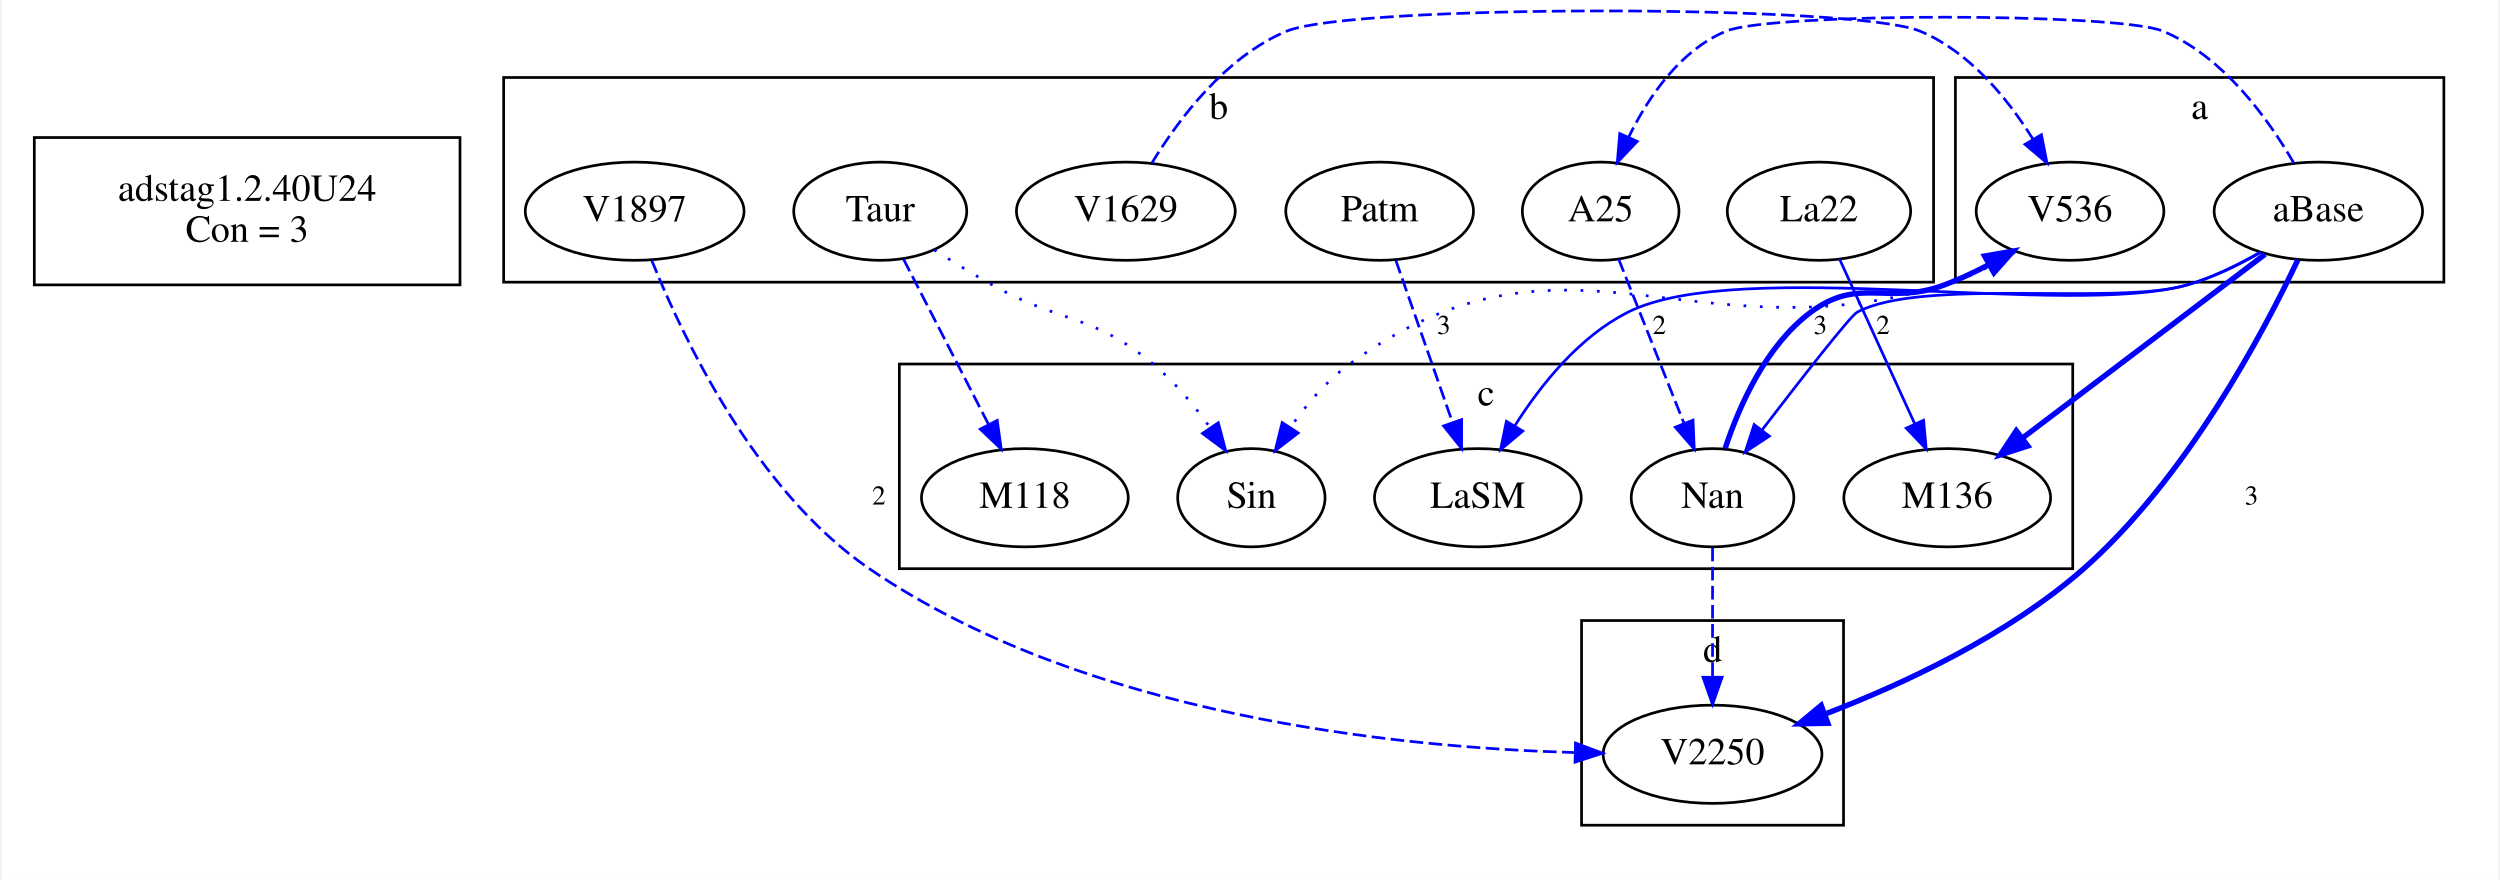
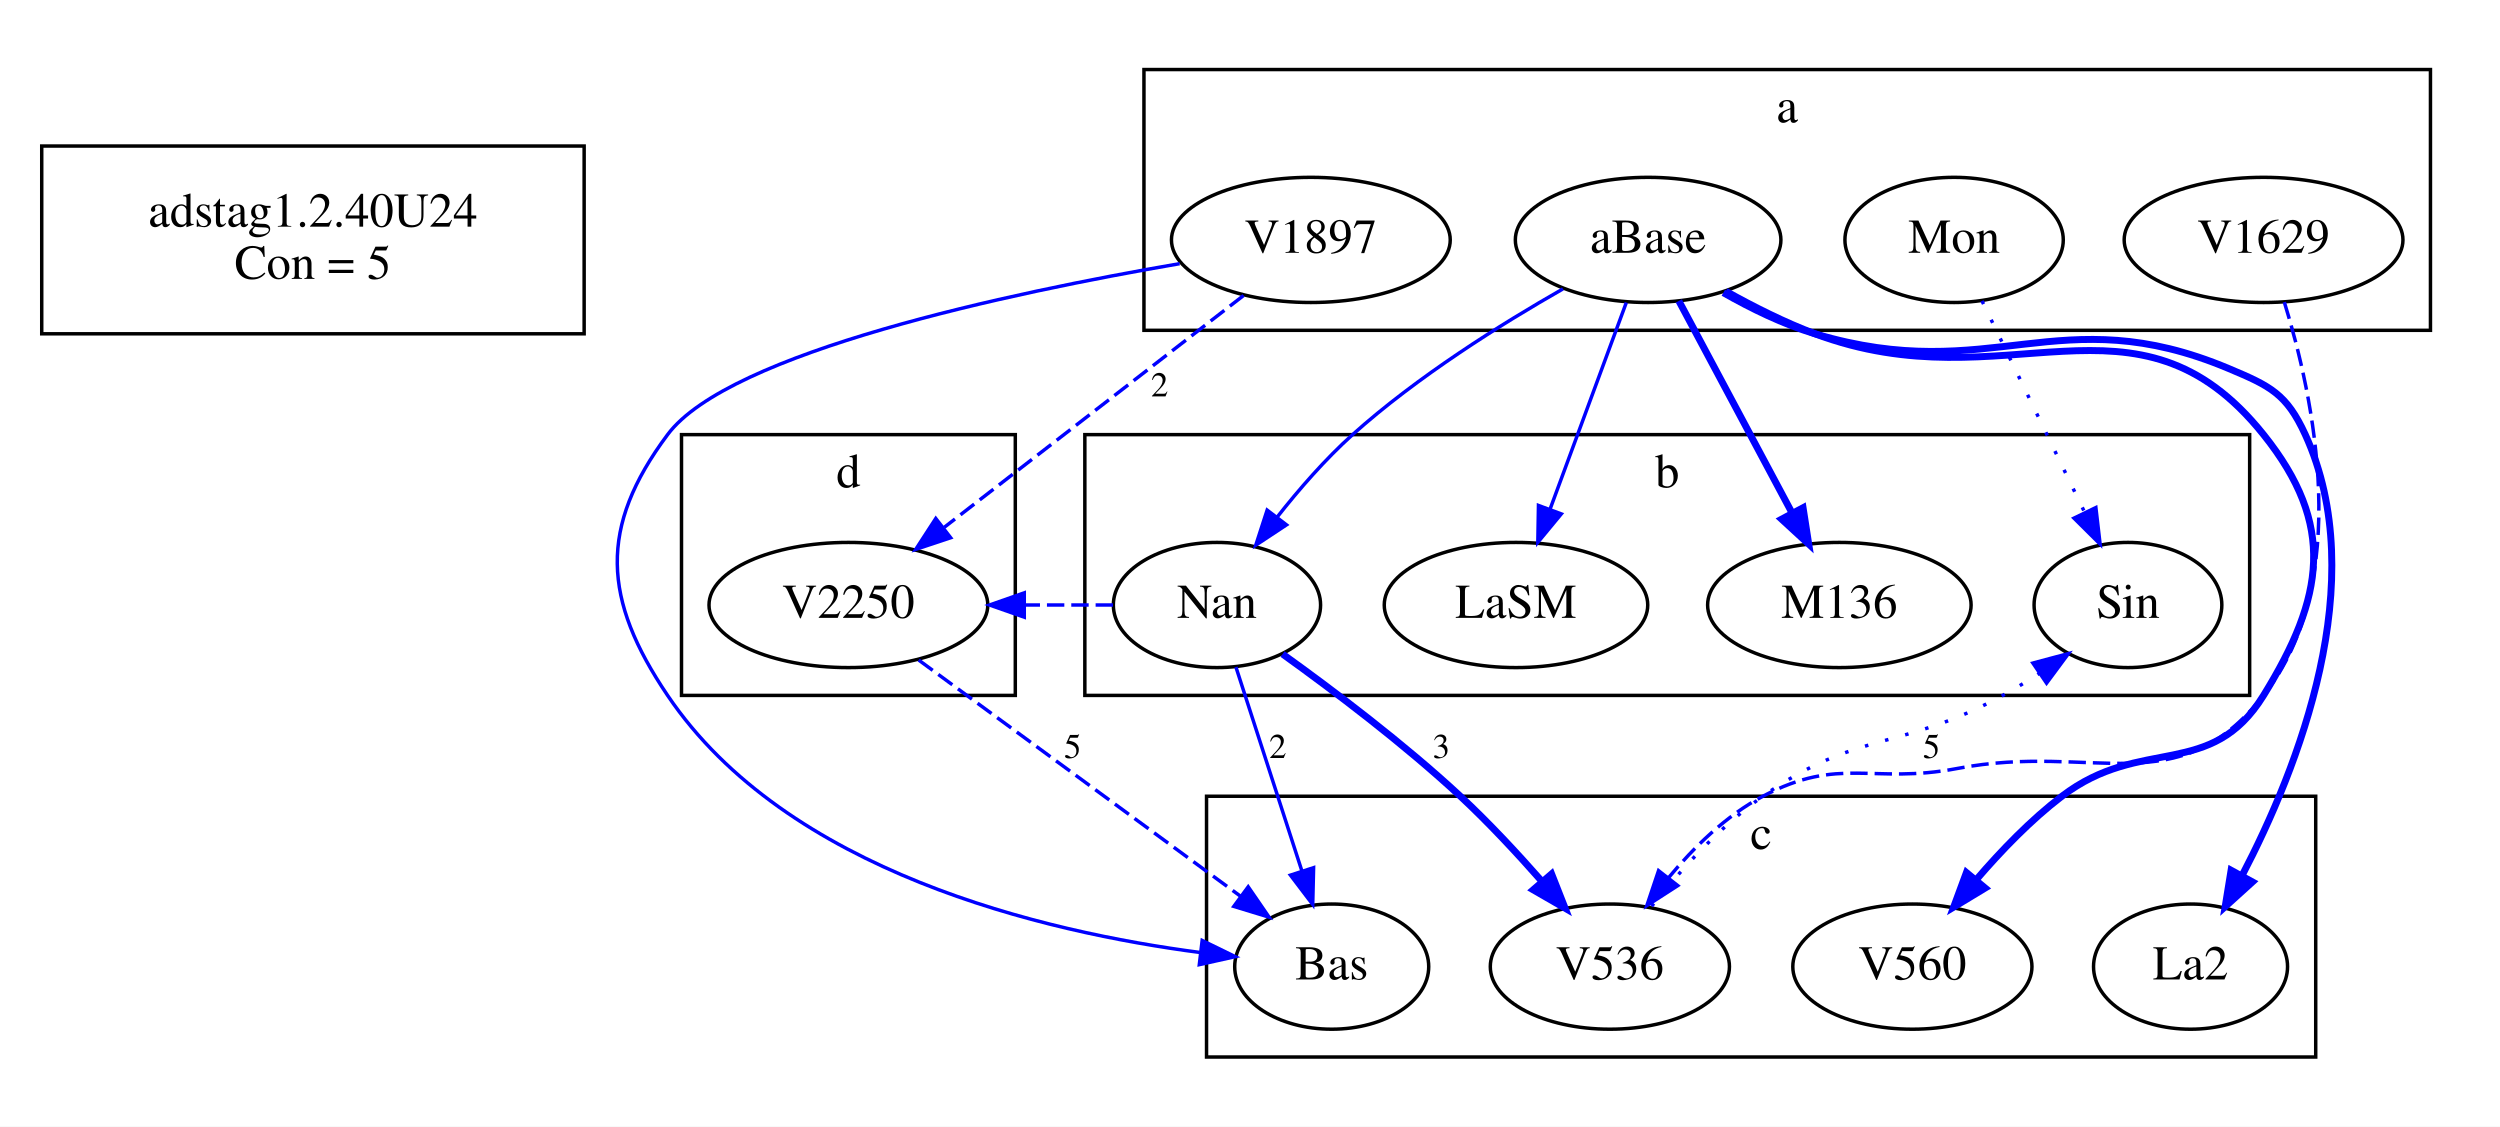
- <svg xmlns="http://www.w3.org/2000/svg" width="915pt" height="322pt" viewBox="0.00 0.00 915.00 322.40">
-   <g id="graph0" class="graph" transform="scale(1 1) rotate(0) translate(4 318.4)">
-     <polygon fill="white" stroke="transparent" points="-4,4 -4,-318.4 911,-318.4 911,4 -4,4" />
+ <svg xmlns="http://www.w3.org/2000/svg" width="719pt" height="324pt" viewBox="0.00 0.00 719.00 324.00">
+   <g id="graph0" class="graph" transform="scale(1 1) rotate(0) translate(4 320)">
+     <polygon fill="white" stroke="transparent" points="-4,4 -4,-320 715,-320 715,4 -4,4" />
    <g id="clust1" class="cluster">
-       <polygon fill="none" stroke="black" points="8,-214 8,-268 164,-268 164,-214 8,-214" />
+       <polygon fill="none" stroke="black" points="8,-224 8,-278 164,-278 164,-224 8,-224" />
    </g>
    <g id="clust2" class="cluster">
</g>
    <g id="clust3" class="cluster">
-       <polygon fill="none" stroke="black" points="712,-215 712,-290 891,-290 891,-215 712,-215" />
-       <text text-anchor="middle" x="801.5" y="-274.8" font-family="Times,serif" font-size="14.00">a</text>
+       <polygon fill="none" stroke="black" points="325,-225 325,-300 695,-300 695,-225 325,-225" />
+       <text text-anchor="middle" x="510" y="-284.8" font-family="Times,serif" font-size="14.00">a</text>
    </g>
    <g id="clust4" class="cluster">
-       <polygon fill="none" stroke="black" points="180,-215 180,-290 704,-290 704,-215 180,-215" />
-       <text text-anchor="middle" x="442" y="-274.8" font-family="Times,serif" font-size="14.00">b</text>
+       <polygon fill="none" stroke="black" points="308,-120 308,-195 643,-195 643,-120 308,-120" />
+       <text text-anchor="middle" x="475.5" y="-179.8" font-family="Times,serif" font-size="14.00">b</text>
    </g>
    <g id="clust5" class="cluster">
-       <polygon fill="none" stroke="black" points="325,-110 325,-185 755,-185 755,-110 325,-110" />
-       <text text-anchor="middle" x="540" y="-169.8" font-family="Times,serif" font-size="14.00">c</text>
+       <polygon fill="none" stroke="black" points="343,-16 343,-91 662,-91 662,-16 343,-16" />
+       <text text-anchor="middle" x="502.5" y="-75.8" font-family="Times,serif" font-size="14.00">c</text>
    </g>
    <g id="clust6" class="cluster">
-       <polygon fill="none" stroke="black" points="575,-16 575,-91 671,-91 671,-16 575,-16" />
-       <text text-anchor="middle" x="623" y="-75.8" font-family="Times,serif" font-size="14.00">d</text>
+       <polygon fill="none" stroke="black" points="192,-120 192,-195 288,-195 288,-120 192,-120" />
+       <text text-anchor="middle" x="240" y="-179.8" font-family="Times,serif" font-size="14.00">d</text>
    </g>
    <g id="node1" class="node">
-       <text text-anchor="middle" x="86" y="-244.8" font-family="Times,serif" font-size="14.00">adstag1.2.40U24</text>
-       <text text-anchor="middle" x="86" y="-229.8" font-family="Times,serif" font-size="14.00">Con = 3</text>
+       <text text-anchor="middle" x="86" y="-254.8" font-family="Times,serif" font-size="14.00">adstag1.2.40U24</text>
+       <text text-anchor="middle" x="86" y="-239.8" font-family="Times,serif" font-size="14.00">Con = 5</text>
    </g>
    <g id="node2" class="node">
-       <ellipse fill="none" stroke="black" cx="754" cy="-241" rx="34.39" ry="18" />
-       <text text-anchor="middle" x="754" y="-237.3" font-family="Times,serif" font-size="14.00">V536</text>
+       <ellipse fill="none" stroke="black" cx="373" cy="-251" rx="40.09" ry="18" />
+       <text text-anchor="middle" x="373" y="-247.3" font-family="Times,serif" font-size="14.00">V1897</text>
+     </g>
+     <g id="node13" class="node">
+       <ellipse fill="none" stroke="black" cx="379" cy="-42" rx="27.9" ry="18" />
+       <text text-anchor="middle" x="379" y="-38.3" font-family="Times,serif" font-size="14.00">Bas</text>
+     </g>
+     <g id="edge12" class="edge">
+       <path fill="none" stroke="blue" d="M335.26,-244.17C286.46,-235.77 205.63,-218.63 188,-195 168.07,-168.28 169.35,-147.63 188,-120 222.24,-69.28 296.08,-51.96 341.26,-46.05" />
+       <polygon fill="blue" stroke="blue" points="341.74,-49.52 351.26,-44.87 340.92,-42.57 341.74,-49.52" />
+     </g>
+     <g id="node14" class="node">
+       <ellipse fill="none" stroke="black" cx="240" cy="-146" rx="40.09" ry="18" />
+       <text text-anchor="middle" x="240" y="-142.3" font-family="Times,serif" font-size="14.00">V2250</text>
+     </g>
+     <g id="edge5" class="edge">
+       <path fill="none" stroke="blue" stroke-dasharray="5,2" d="M353.66,-235.02C331.01,-217.48 293.31,-188.28 267.59,-168.36" />
+       <polygon fill="blue" stroke="blue" points="269.41,-165.35 259.36,-162 265.13,-170.89 269.41,-165.35" />
+       <text text-anchor="middle" x="329.5" y="-206" font-family="Times,serif" font-size="10.00">2</text>
+     </g>
+     <g id="node3" class="node">
+       <ellipse fill="none" stroke="black" cx="470" cy="-251" rx="38.19" ry="18" />
+       <text text-anchor="middle" x="470" y="-247.3" font-family="Times,serif" font-size="14.00">aBase</text>
+     </g>
+     <g id="node6" class="node">
+       <ellipse fill="none" stroke="black" cx="525" cy="-146" rx="37.89" ry="18" />
+       <text text-anchor="middle" x="525" y="-142.3" font-family="Times,serif" font-size="14.00">M136</text>
+     </g>
+     <g id="edge2" class="edge">
+       <path fill="none" stroke="blue" stroke-width="2" d="M478.84,-233.45C487.62,-217.01 501.2,-191.57 511.37,-172.53" />
+       <polygon fill="blue" stroke="blue" stroke-width="2" points="514.56,-173.98 516.19,-163.51 508.39,-170.68 514.56,-173.98" />
+     </g>
+     <g id="node8" class="node">
+       <ellipse fill="none" stroke="black" cx="346" cy="-146" rx="29.8" ry="18" />
+       <text text-anchor="middle" x="346" y="-142.3" font-family="Times,serif" font-size="14.00">Nan</text>
+     </g>
+     <g id="edge8" class="edge">
+       <path fill="none" stroke="blue" d="M445.5,-236.91C427.7,-226.77 403.58,-211.67 385,-195 377.17,-187.97 369.62,-179.3 363.29,-171.26" />
+       <polygon fill="blue" stroke="blue" points="366,-169.05 357.16,-163.21 360.43,-173.29 366,-169.05" />
+     </g>
+     <g id="node9" class="node">
+       <ellipse fill="none" stroke="black" cx="432" cy="-146" rx="37.89" ry="18" />
+       <text text-anchor="middle" x="432" y="-142.3" font-family="Times,serif" font-size="14.00">LaSM</text>
+     </g>
+     <g id="edge9" class="edge">
+       <path fill="none" stroke="blue" d="M463.73,-232.99C457.76,-216.81 448.69,-192.23 441.77,-173.49" />
+       <polygon fill="blue" stroke="blue" points="445.03,-172.2 438.28,-164.03 438.46,-174.63 445.03,-172.2" />
+     </g>
+     <g id="node10" class="node">
+       <ellipse fill="none" stroke="black" cx="546" cy="-42" rx="34.39" ry="18" />
+       <text text-anchor="middle" x="546" y="-38.3" font-family="Times,serif" font-size="14.00">V560</text>
+     </g>
+     <g id="edge1" class="edge">
+       <path fill="none" stroke="blue" stroke-width="2" d="M492.35,-236.24C500.23,-231.84 509.3,-227.26 518,-224 573.02,-203.37 610.29,-240.88 647,-195 667.83,-168.97 664.52,-148.36 647,-120 631.85,-95.48 611.91,-108.49 589,-91 580.06,-84.18 571.51,-75.31 564.43,-67.06" />
+       <polygon fill="blue" stroke="blue" stroke-width="2" points="566.93,-64.6 557.87,-59.12 561.54,-69.06 566.93,-64.6" />
+     </g>
+     <g id="node11" class="node">
+       <ellipse fill="none" stroke="black" cx="626" cy="-42" rx="27.9" ry="18" />
+       <text text-anchor="middle" x="626" y="-38.3" font-family="Times,serif" font-size="14.00">La2</text>
+     </g>
+     <g id="edge3" class="edge">
+       <path fill="none" stroke="blue" stroke-width="2" d="M491.63,-235.82C499.61,-231.27 508.92,-226.71 518,-224 568.86,-208.82 588.08,-234.58 637,-214 648.91,-208.99 653.62,-206.75 659,-195 678.25,-152.94 656.97,-99.12 640.77,-68.1" />
+       <polygon fill="blue" stroke="blue" stroke-width="2" points="643.81,-66.36 635.96,-59.25 637.66,-69.71 643.81,-66.36" />
+     </g>
+     <g id="node4" class="node">
+       <ellipse fill="none" stroke="black" cx="558" cy="-251" rx="31.4" ry="18" />
+       <text text-anchor="middle" x="558" y="-247.3" font-family="Times,serif" font-size="14.00">Mon</text>
+     </g>
+     <g id="node7" class="node">
+       <ellipse fill="none" stroke="black" cx="608" cy="-146" rx="27" ry="18" />
+       <text text-anchor="middle" x="608" y="-142.3" font-family="Times,serif" font-size="14.00">Sin</text>
+     </g>
+     <g id="edge6" class="edge">
+       <path fill="none" stroke="blue" stroke-dasharray="1,5" d="M566.03,-233.45C574.02,-217.01 586.37,-191.57 595.61,-172.53" />
+       <polygon fill="blue" stroke="blue" points="598.77,-174.03 599.99,-163.51 592.47,-170.98 598.77,-174.03" />
+     </g>
+     <g id="node5" class="node">
+       <ellipse fill="none" stroke="black" cx="647" cy="-251" rx="40.09" ry="18" />
+       <text text-anchor="middle" x="647" y="-247.3" font-family="Times,serif" font-size="14.00">V1629</text>
    </g>
    <g id="node12" class="node">
-       <ellipse fill="none" stroke="black" cx="454" cy="-136" rx="27" ry="18" />
-       <text text-anchor="middle" x="454" y="-132.3" font-family="Times,serif" font-size="14.00">Sin</text>
+       <ellipse fill="none" stroke="black" cx="459" cy="-42" rx="34.39" ry="18" />
+       <text text-anchor="middle" x="459" y="-38.3" font-family="Times,serif" font-size="14.00">V536</text>
    </g>
-     <g id="edge8" class="edge">
-       <path fill="none" stroke="blue" stroke-dasharray="1,5" d="M733.83,-225.98C726.1,-221.33 716.97,-216.66 708,-214 614.28,-186.23 569.14,-242.36 490,-185 481.49,-178.83 474.09,-170.06 468.25,-161.71" />
-       <polygon fill="blue" stroke="blue" points="471.15,-159.74 462.75,-153.27 465.28,-163.56 471.15,-159.74" />
-       <text text-anchor="middle" x="524.5" y="-196" font-family="Times,serif" font-size="10.00">3</text>
-     </g>
-     <g id="node3" class="node">
-       <ellipse fill="none" stroke="black" cx="845" cy="-241" rx="38.19" ry="18" />
-       <text text-anchor="middle" x="845" y="-237.3" font-family="Times,serif" font-size="14.00">aBase</text>
-     </g>
-     <g id="node6" class="node">
-       <ellipse fill="none" stroke="black" cx="582" cy="-241" rx="28.7" ry="18" />
-       <text text-anchor="middle" x="582" y="-237.3" font-family="Times,serif" font-size="14.00">A25</text>
-     </g>
-     <g id="edge9" class="edge">
-       <path fill="none" stroke="blue" stroke-dasharray="5,2" d="M836.05,-258.59C826.63,-274.85 810.1,-297.85 788,-307 771.58,-313.8 644.42,-313.8 628,-307 611.28,-300.07 599.69,-283.24 592.34,-268.31" />
-       <polygon fill="blue" stroke="blue" points="595.4,-266.58 588.1,-258.9 589.01,-269.45 595.4,-266.58" />
-     </g>
-     <g id="node10" class="node">
-       <ellipse fill="none" stroke="black" cx="537" cy="-136" rx="37.89" ry="18" />
-       <text text-anchor="middle" x="537" y="-132.3" font-family="Times,serif" font-size="14.00">LaSM</text>
-     </g>
-     <g id="edge3" class="edge">
-       <path fill="none" stroke="blue" d="M823.9,-225.92C815.82,-221.26 806.31,-216.6 797,-214 753.07,-201.72 632.74,-224.5 592,-204 574.19,-195.04 560.08,-177.41 550.61,-162.48" />
-       <polygon fill="blue" stroke="blue" points="553.46,-160.42 545.33,-153.63 547.45,-164.01 553.46,-160.42" />
-     </g>
-     <g id="node11" class="node">
-       <ellipse fill="none" stroke="black" cx="709" cy="-136" rx="37.89" ry="18" />
-       <text text-anchor="middle" x="709" y="-132.3" font-family="Times,serif" font-size="14.00">M136</text>
-     </g>
-     <g id="edge5" class="edge">
-       <path fill="none" stroke="blue" stroke-width="2" d="M825.51,-225.24C802.19,-207.57 762.96,-177.87 736.54,-157.86" />
-       <polygon fill="blue" stroke="blue" stroke-width="2" points="738.53,-154.98 728.45,-151.73 734.31,-160.56 738.53,-154.98" />
-     </g>
-     <g id="node14" class="node">
-       <ellipse fill="none" stroke="black" cx="623" cy="-136" rx="29.8" ry="18" />
-       <text text-anchor="middle" x="623" y="-132.3" font-family="Times,serif" font-size="14.00">Nan</text>
+     <g id="edge10" class="edge">
+       <path fill="none" stroke="blue" stroke-dasharray="5,2" d="M652.97,-233.11C661.35,-206.07 672.87,-152.77 647,-120 622.09,-88.44 598.5,-106.52 559,-99 534.3,-94.3 525.24,-102.73 503,-91 492.44,-85.43 483.1,-76.28 475.77,-67.45" />
+       <polygon fill="blue" stroke="blue" points="478.53,-65.3 469.63,-59.55 473,-69.6 478.53,-65.3" />
    </g>
    <g id="edge11" class="edge">
-       <path fill="none" stroke="blue" d="M823.37,-225.82C815.39,-221.26 806.08,-216.7 797,-214 771.14,-206.3 699.78,-216.75 676,-204 673.53,-202.68 655.56,-179.64 641.22,-160.94" />
-       <polygon fill="blue" stroke="blue" points="643.81,-158.57 634.95,-152.75 638.25,-162.82 643.81,-158.57" />
+       <path fill="none" stroke="blue" stroke-width="2" d="M364.87,-131.89C379.4,-121.46 399.7,-106.15 416,-91 424.11,-83.46 432.38,-74.57 439.47,-66.51" />
+       <polygon fill="blue" stroke="blue" stroke-width="2" points="442.24,-68.66 446.12,-58.8 436.94,-64.09 442.24,-68.66" />
+       <text text-anchor="middle" x="410.5" y="-102" font-family="Times,serif" font-size="10.00">3</text>
    </g>
-     <g id="node15" class="node">
-       <ellipse fill="none" stroke="black" cx="623" cy="-42" rx="40.09" ry="18" />
-       <text text-anchor="middle" x="623" y="-38.3" font-family="Times,serif" font-size="14.00">V2250</text>
+     <g id="edge13" class="edge">
+       <path fill="none" stroke="blue" d="M351.45,-128.16C356.61,-112.21 364.43,-88.02 370.43,-69.49" />
+       <polygon fill="blue" stroke="blue" points="373.79,-70.46 373.54,-59.87 367.13,-68.31 373.79,-70.46" />
+       <text text-anchor="middle" x="363.5" y="-102" font-family="Times,serif" font-size="10.00">2</text>
    </g>
-     <g id="edge15" class="edge">
-       <path fill="none" stroke="blue" stroke-width="2" d="M837.49,-223.18C824.75,-196.24 796.57,-143.09 759,-110 731.23,-85.54 692.94,-67.74 664.06,-56.66" />
-       <polygon fill="blue" stroke="blue" stroke-width="2" points="665.25,-53.37 654.65,-53.16 662.81,-59.93 665.25,-53.37" />
-       <text text-anchor="middle" x="820.5" y="-133.5" font-family="Times,serif" font-size="10.00">3</text>
+     <g id="edge4" class="edge">
+       <path fill="none" stroke="blue" stroke-dasharray="5,2" d="M316.1,-146C307.68,-146 299.26,-146 290.85,-146" />
+       <polygon fill="blue" stroke="blue" points="290.58,-142.5 280.58,-146 290.58,-149.5 290.58,-142.5" />
    </g>
-     <g id="node4" class="node">
-       <ellipse fill="none" stroke="black" cx="228" cy="-241" rx="40.09" ry="18" />
-       <text text-anchor="middle" x="228" y="-237.3" font-family="Times,serif" font-size="14.00">V1897</text>
+     <g id="edge7" class="edge">
+       <path fill="none" stroke="blue" stroke-dasharray="1,5" d="M471.01,-59.37C479.14,-69.54 490.61,-82.28 503,-91 530.2,-110.15 542.85,-103.98 572,-120 575.5,-121.92 579.08,-124.11 582.56,-126.37" />
+       <polygon fill="blue" stroke="blue" points="580.65,-129.31 590.89,-132.03 584.59,-123.52 580.65,-129.31" />
+       <text text-anchor="middle" x="551.5" y="-102" font-family="Times,serif" font-size="10.00">5</text>
    </g>
    <g id="edge14" class="edge">
-       <path fill="none" stroke="blue" stroke-dasharray="5,2" d="M234.27,-222.99C245.6,-194.77 272.23,-138.57 314,-110 392.92,-56.02 507.49,-44.48 572.67,-42.61" />
-       <polygon fill="blue" stroke="blue" points="572.77,-46.11 582.69,-42.39 572.62,-39.12 572.77,-46.11" />
-       <text text-anchor="middle" x="317.5" y="-133.5" font-family="Times,serif" font-size="10.00">2</text>
-     </g>
-     <g id="node5" class="node">
-       <ellipse fill="none" stroke="black" cx="408" cy="-241" rx="40.09" ry="18" />
-       <text text-anchor="middle" x="408" y="-237.3" font-family="Times,serif" font-size="14.00">V1629</text>
-     </g>
-     <g id="edge1" class="edge">
-       <path fill="none" stroke="blue" stroke-dasharray="5,2" d="M417.46,-258.53C427.35,-274.74 444.57,-297.71 467,-307 490.82,-316.86 675.18,-316.86 699,-307 717.03,-299.53 731,-282.46 740.34,-267.55" />
-       <polygon fill="blue" stroke="blue" points="743.52,-269.04 745.56,-258.65 737.49,-265.5 743.52,-269.04" />
-     </g>
-     <g id="edge12" class="edge">
-       <path fill="none" stroke="blue" stroke-dasharray="5,2" d="M588.59,-223.45C595.03,-207.25 604.96,-182.33 612.49,-163.39" />
-       <polygon fill="blue" stroke="blue" points="615.85,-164.44 616.29,-153.85 609.34,-161.85 615.85,-164.44" />
-       <text text-anchor="middle" x="603.5" y="-196" font-family="Times,serif" font-size="10.00">2</text>
-     </g>
-     <g id="node7" class="node">
-       <ellipse fill="none" stroke="black" cx="501" cy="-241" rx="34.39" ry="18" />
-       <text text-anchor="middle" x="501" y="-237.3" font-family="Times,serif" font-size="14.00">Patm</text>
-     </g>
-     <g id="edge4" class="edge">
-       <path fill="none" stroke="blue" stroke-dasharray="5,2" d="M506.94,-222.99C512.6,-206.81 521.19,-182.23 527.74,-163.49" />
-       <polygon fill="blue" stroke="blue" points="531.05,-164.63 531.05,-154.03 524.44,-162.32 531.05,-164.63" />
-     </g>
-     <g id="node8" class="node">
-       <ellipse fill="none" stroke="black" cx="318" cy="-241" rx="31.7" ry="18" />
-       <text text-anchor="middle" x="318" y="-237.3" font-family="Times,serif" font-size="14.00">Taur</text>
-     </g>
-     <g id="edge7" class="edge">
-       <path fill="none" stroke="blue" stroke-dasharray="1,5" d="M337.76,-226.86C344.41,-222.6 351.94,-217.96 359,-214 384.49,-199.71 395.5,-203.65 418,-185 425.89,-178.46 433.04,-169.85 438.84,-161.74" />
-       <polygon fill="blue" stroke="blue" points="441.88,-163.49 444.59,-153.24 436.08,-159.57 441.88,-163.49" />
-     </g>
-     <g id="node13" class="node">
-       <ellipse fill="none" stroke="black" cx="371" cy="-136" rx="37.89" ry="18" />
-       <text text-anchor="middle" x="371" y="-132.3" font-family="Times,serif" font-size="14.00">M118</text>
-     </g>
-     <g id="edge10" class="edge">
-       <path fill="none" stroke="blue" stroke-dasharray="5,2" d="M326.52,-223.45C334.93,-207.11 347.91,-181.87 357.69,-162.87" />
-       <polygon fill="blue" stroke="blue" points="360.87,-164.34 362.33,-153.85 354.64,-161.14 360.87,-164.34" />
-     </g>
-     <g id="node9" class="node">
-       <ellipse fill="none" stroke="black" cx="662" cy="-241" rx="33.6" ry="18" />
-       <text text-anchor="middle" x="662" y="-237.3" font-family="Times,serif" font-size="14.00">La22</text>
-     </g>
-     <g id="edge6" class="edge">
-       <path fill="none" stroke="blue" d="M669.55,-223.45C676.98,-207.18 688.42,-182.1 697.08,-163.13" />
-       <polygon fill="blue" stroke="blue" points="700.34,-164.4 701.31,-153.85 693.98,-161.49 700.34,-164.4" />
-       <text text-anchor="middle" x="685.5" y="-196" font-family="Times,serif" font-size="10.00">2</text>
-     </g>
-     <g id="edge2" class="edge">
-       <path fill="none" stroke="blue" stroke-width="2" d="M627.62,-154.06C632.72,-169.52 642.47,-191.71 659,-204 676.83,-217.27 687.18,-206.21 708,-214 713.37,-216.01 718.86,-218.59 724.09,-221.33" />
-       <polygon fill="blue" stroke="blue" stroke-width="2" points="722.71,-224.57 733.15,-226.38 726.12,-218.46 722.71,-224.57" />
-       <text text-anchor="middle" x="662.5" y="-196" font-family="Times,serif" font-size="10.00">3</text>
-     </g>
-     <g id="edge13" class="edge">
-       <path fill="none" stroke="blue" stroke-dasharray="5,2" d="M623,-117.7C623,-104.46 623,-85.95 623,-70.66" />
-       <polygon fill="blue" stroke="blue" points="626.5,-70.23 623,-60.23 619.5,-70.23 626.5,-70.23" />
+       <path fill="none" stroke="blue" stroke-dasharray="5,2" d="M260.21,-130.17C284.67,-112.22 325.91,-81.96 352.79,-62.23" />
+       <polygon fill="blue" stroke="blue" points="354.98,-64.96 360.98,-56.23 350.84,-59.32 354.98,-64.96" />
+       <text text-anchor="middle" x="304.5" y="-102" font-family="Times,serif" font-size="10.00">5</text>
    </g>
  </g>
</svg>
